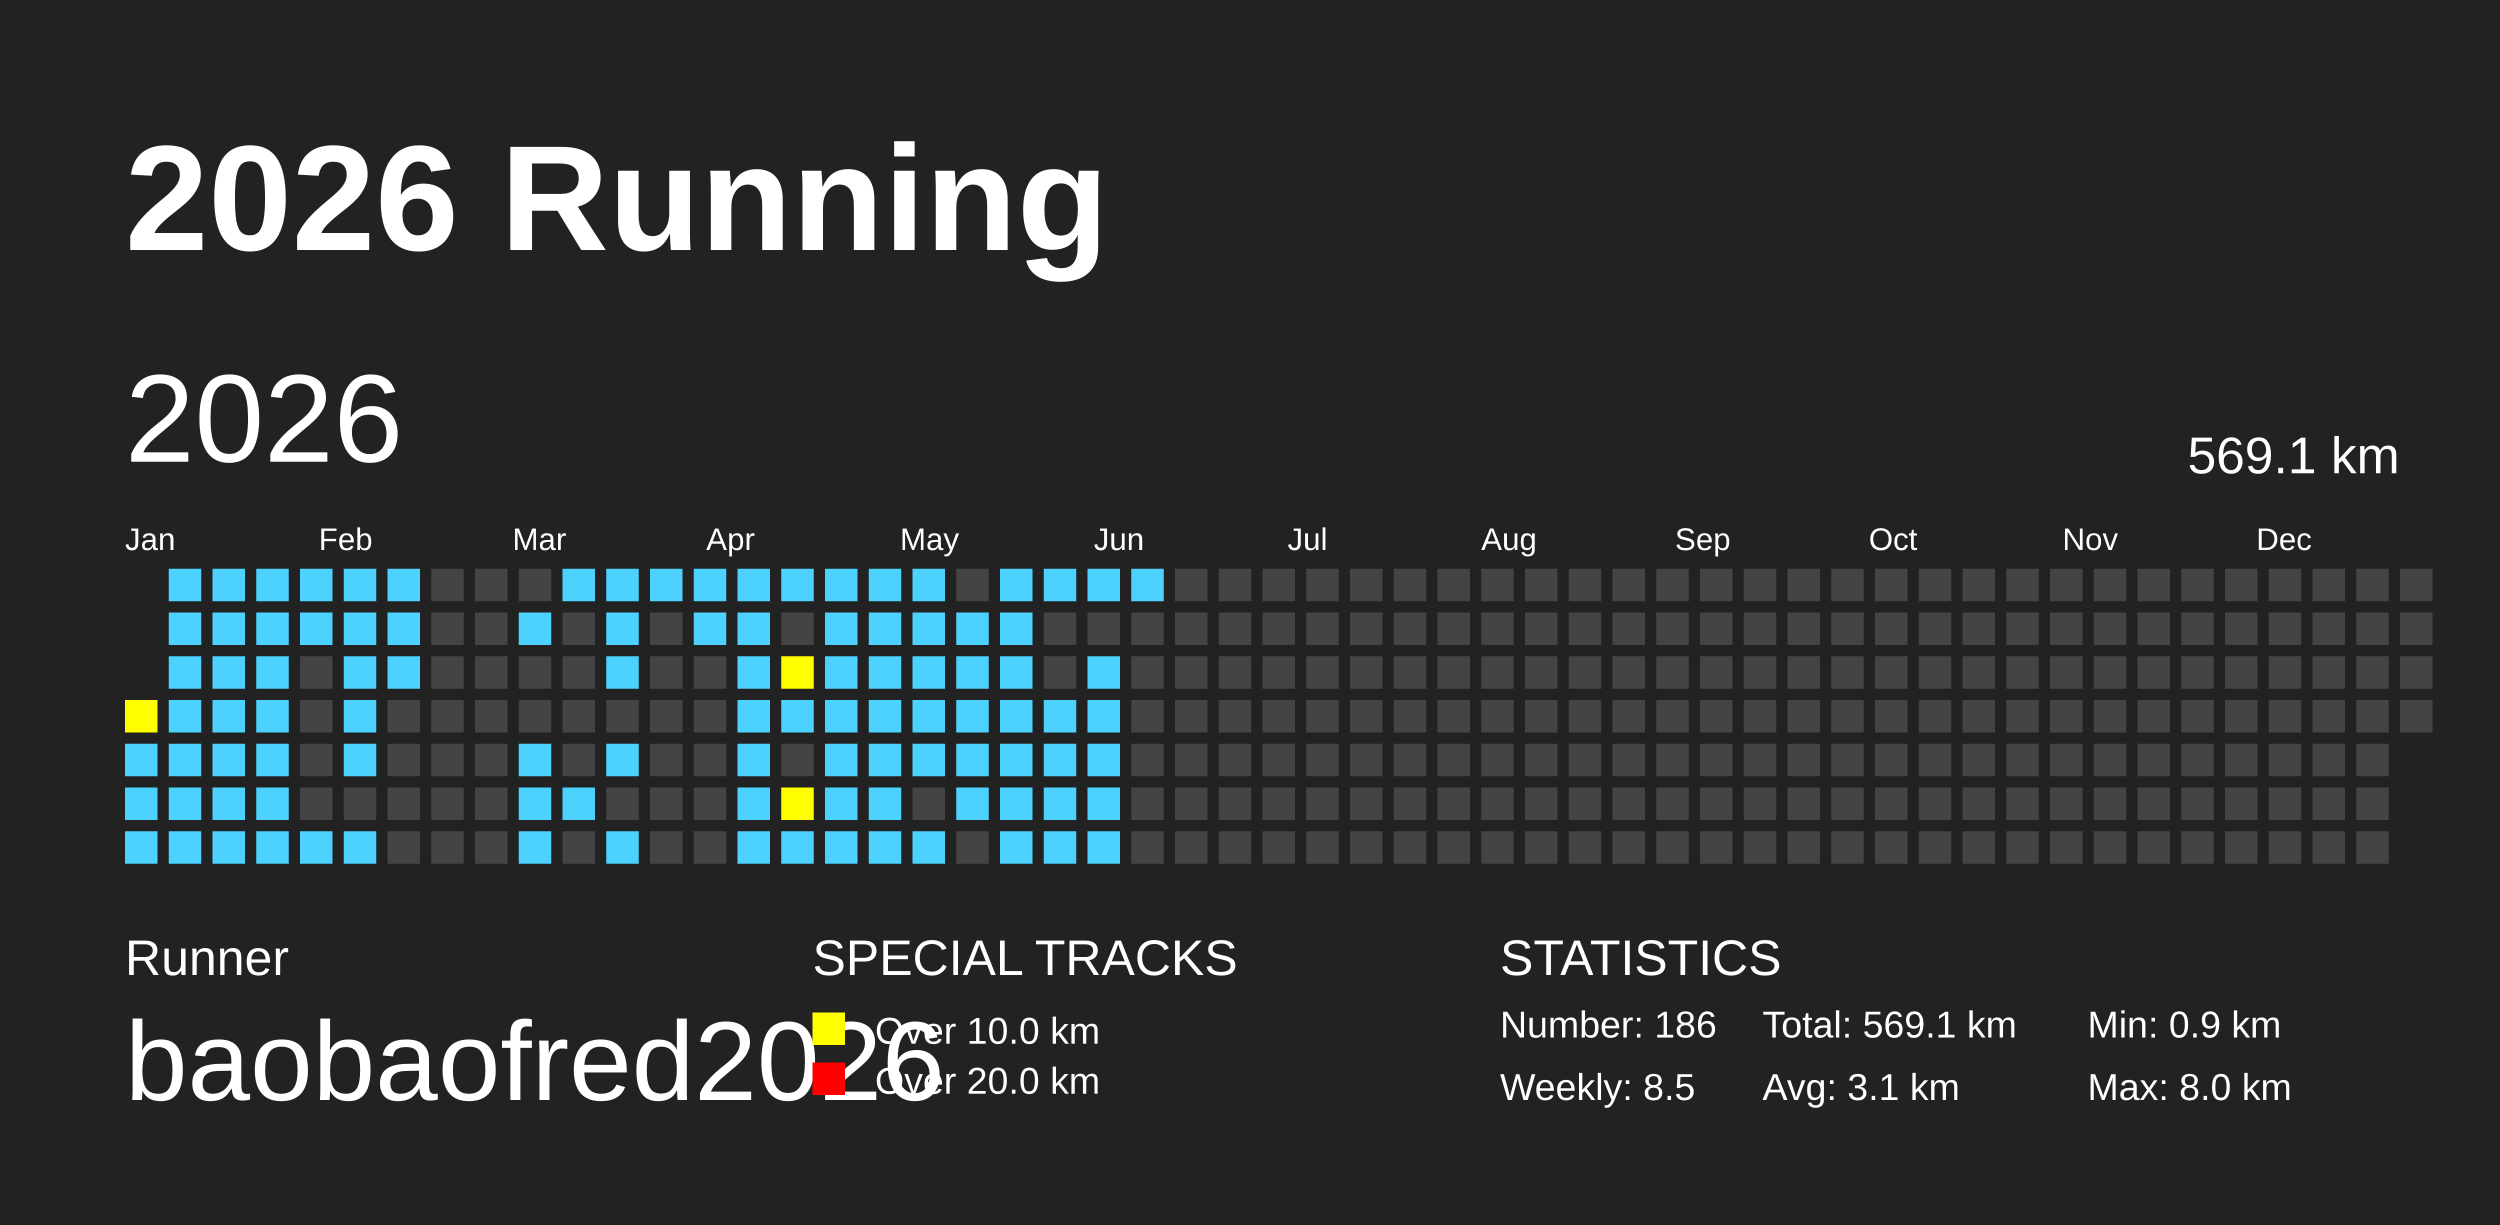
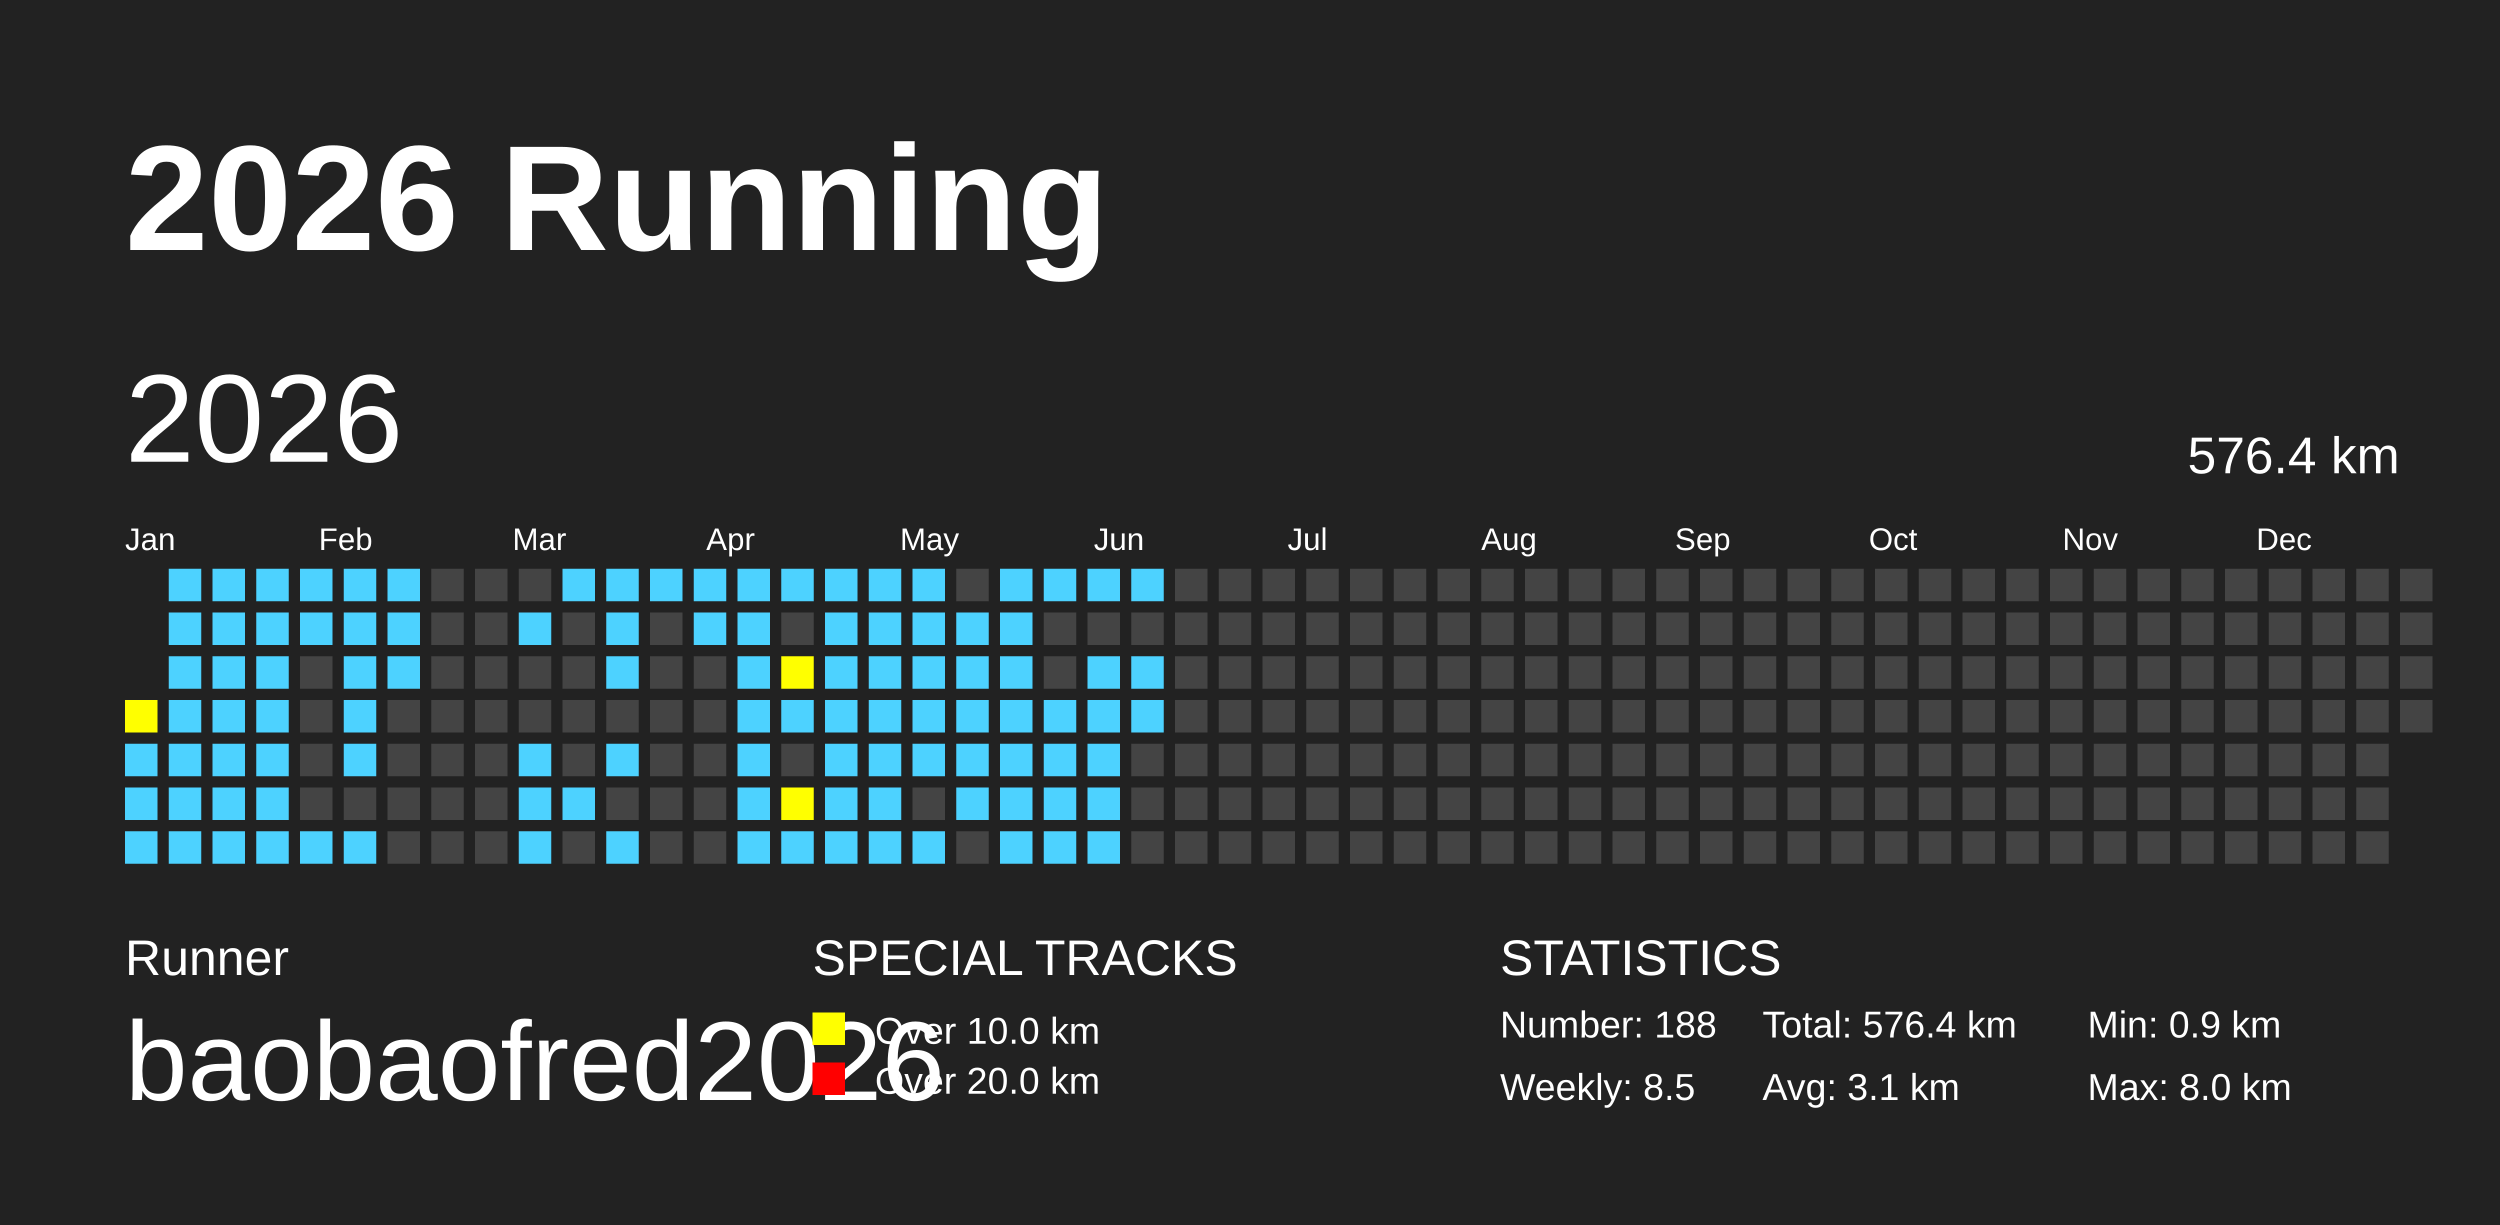
<svg xmlns="http://www.w3.org/2000/svg" baseProfile="full" height="98mm" version="1.1" viewBox="0,0,200,98" width="200mm">
  <defs />
  <rect fill="#222222" height="98" width="200" x="0" y="0" />
  <text fill="#FFFFFF" style="font-size:12px; font-family:Arial; font-weight:bold;" x="10" y="20">2026 Running</text>
  <text fill="#FFFFFF" style="font-size:4px; font-family:Arial" x="10" y="78">Runner</text>
  <text fill="#FFFFFF" style="font-size:9px; font-family:Arial" x="10" y="88">baobaofred2026</text>
  <text fill="#FFFFFF" style="font-size:4px; font-family:Arial" x="65" y="78">SPECIAL TRACKS</text>
  <rect fill="yellow" height="2.6" width="2.6" x="65" y="81" />
  <text fill="#FFFFFF" style="font-size:3px; font-family:Arial" x="70" y="83.5">Over 10.0 km</text>
  <rect fill="red" height="2.6" width="2.6" x="65" y="85" />
  <text fill="#FFFFFF" style="font-size:3px; font-family:Arial" x="70" y="87.5">Over 20.0 km</text>
  <text fill="#FFFFFF" style="font-size:4px; font-family:Arial" x="120" y="78">STATISTICS</text>
-   <text fill="#FFFFFF" style="font-size:3px; font-family:Arial" x="120" y="83">Number: 186</text>
+   <text fill="#FFFFFF" style="font-size:3px; font-family:Arial" x="120" y="83">Number: 188</text>
  <text fill="#FFFFFF" style="font-size:3px; font-family:Arial" x="120" y="88">Weekly: 8.5</text>
-   <text fill="#FFFFFF" style="font-size:3px; font-family:Arial" x="141" y="83">Total: 569.1 km</text>
+   <text fill="#FFFFFF" style="font-size:3px; font-family:Arial" x="141" y="83">Total: 576.4 km</text>
  <text fill="#FFFFFF" style="font-size:3px; font-family:Arial" x="141" y="88">Avg: 3.1 km</text>
  <text fill="#FFFFFF" style="font-size:3px; font-family:Arial" x="167" y="83">Min: 0.9 km</text>
  <text fill="#FFFFFF" style="font-size:3px; font-family:Arial" x="167" y="88">Max: 8.0 km</text>
  <text dominant-baseline="hanging" fill="#FFFFFF" style="font-size:10.0px; font-family:Arial;" x="10" y="30">2026</text>
-   <text dominant-baseline="hanging" fill="#FFFFFF" style="font-size:4.125px; font-family:Arial;" x="175" y="35">569.1 km</text>
+   <text dominant-baseline="hanging" fill="#FFFFFF" style="font-size:4.125px; font-family:Arial;" x="175" y="35">576.4 km</text>
  <text fill="#FFFFFF" style="font-size:2.5px; font-family:Arial" x="10.0" y="44">Jan</text>
  <text fill="#FFFFFF" style="font-size:2.5px; font-family:Arial" x="25.5" y="44">Feb</text>
  <text fill="#FFFFFF" style="font-size:2.5px; font-family:Arial" x="41.0" y="44">Mar</text>
  <text fill="#FFFFFF" style="font-size:2.5px; font-family:Arial" x="56.5" y="44">Apr</text>
  <text fill="#FFFFFF" style="font-size:2.5px; font-family:Arial" x="72.0" y="44">May</text>
  <text fill="#FFFFFF" style="font-size:2.5px; font-family:Arial" x="87.5" y="44">Jun</text>
  <text fill="#FFFFFF" style="font-size:2.5px; font-family:Arial" x="103.0" y="44">Jul</text>
  <text fill="#FFFFFF" style="font-size:2.5px; font-family:Arial" x="118.5" y="44">Aug</text>
  <text fill="#FFFFFF" style="font-size:2.5px; font-family:Arial" x="134.0" y="44">Sep</text>
  <text fill="#FFFFFF" style="font-size:2.5px; font-family:Arial" x="149.5" y="44">Oct</text>
  <text fill="#FFFFFF" style="font-size:2.5px; font-family:Arial" x="165.0" y="44">Nov</text>
  <text fill="#FFFFFF" style="font-size:2.5px; font-family:Arial" x="180.5" y="44">Dec</text>
  <rect fill="yellow" height="2.6" width="2.6" x="10.0" y="56.0" />
  <rect fill="#4DD2FF" height="2.6" width="2.6" x="10.0" y="59.5" />
  <rect fill="#4DD2FF" height="2.6" width="2.6" x="10.0" y="63.0" />
  <rect fill="#4DD2FF" height="2.6" width="2.6" x="10.0" y="66.5" />
  <rect fill="#4DD2FF" height="2.6" width="2.6" x="13.5" y="45.5" />
  <rect fill="#4DD2FF" height="2.6" width="2.6" x="13.5" y="49.0" />
  <rect fill="#4DD2FF" height="2.6" width="2.6" x="13.5" y="52.5" />
  <rect fill="#4DD2FF" height="2.6" width="2.6" x="13.5" y="56.0" />
  <rect fill="#4DD2FF" height="2.6" width="2.6" x="13.5" y="59.5" />
  <rect fill="#4DD2FF" height="2.6" width="2.6" x="13.5" y="63.0" />
  <rect fill="#4DD2FF" height="2.6" width="2.6" x="13.5" y="66.5" />
  <rect fill="#4DD2FF" height="2.6" width="2.6" x="17.0" y="45.5" />
  <rect fill="#4DD2FF" height="2.6" width="2.6" x="17.0" y="49.0" />
  <rect fill="#4DD2FF" height="2.6" width="2.6" x="17.0" y="52.5" />
  <rect fill="#4DD2FF" height="2.6" width="2.6" x="17.0" y="56.0" />
  <rect fill="#4DD2FF" height="2.6" width="2.6" x="17.0" y="59.5" />
  <rect fill="#4DD2FF" height="2.6" width="2.6" x="17.0" y="63.0" />
  <rect fill="#4DD2FF" height="2.6" width="2.6" x="17.0" y="66.5" />
  <rect fill="#4DD2FF" height="2.6" width="2.6" x="20.5" y="45.5" />
  <rect fill="#4DD2FF" height="2.6" width="2.6" x="20.5" y="49.0" />
  <rect fill="#4DD2FF" height="2.6" width="2.6" x="20.5" y="52.5" />
  <rect fill="#4DD2FF" height="2.6" width="2.6" x="20.5" y="56.0" />
  <rect fill="#4DD2FF" height="2.6" width="2.6" x="20.5" y="59.5" />
  <rect fill="#4DD2FF" height="2.6" width="2.6" x="20.5" y="63.0" />
  <rect fill="#4DD2FF" height="2.6" width="2.6" x="20.5" y="66.5" />
  <rect fill="#4DD2FF" height="2.6" width="2.6" x="24.0" y="45.5" />
  <rect fill="#4DD2FF" height="2.6" width="2.6" x="24.0" y="49.0" />
  <rect fill="#444444" height="2.6" width="2.6" x="24.0" y="52.5" />
  <rect fill="#444444" height="2.6" width="2.6" x="24.0" y="56.0" />
  <rect fill="#444444" height="2.6" width="2.6" x="24.0" y="59.5" />
  <rect fill="#444444" height="2.6" width="2.6" x="24.0" y="63.0" />
  <rect fill="#4DD2FF" height="2.6" width="2.6" x="24.0" y="66.5" />
  <rect fill="#4DD2FF" height="2.6" width="2.6" x="27.5" y="45.5" />
  <rect fill="#4DD2FF" height="2.6" width="2.6" x="27.5" y="49.0" />
  <rect fill="#4DD2FF" height="2.6" width="2.6" x="27.5" y="52.5" />
  <rect fill="#4DD2FF" height="2.6" width="2.6" x="27.5" y="56.0" />
  <rect fill="#4DD2FF" height="2.6" width="2.6" x="27.5" y="59.5" />
  <rect fill="#444444" height="2.6" width="2.6" x="27.5" y="63.0" />
  <rect fill="#4DD2FF" height="2.6" width="2.6" x="27.5" y="66.5" />
  <rect fill="#4DD2FF" height="2.6" width="2.6" x="31.0" y="45.5" />
  <rect fill="#4DD2FF" height="2.6" width="2.6" x="31.0" y="49.0" />
  <rect fill="#4DD2FF" height="2.6" width="2.6" x="31.0" y="52.5" />
  <rect fill="#444444" height="2.6" width="2.6" x="31.0" y="56.0" />
  <rect fill="#444444" height="2.6" width="2.6" x="31.0" y="59.5" />
  <rect fill="#444444" height="2.6" width="2.6" x="31.0" y="63.0" />
  <rect fill="#444444" height="2.6" width="2.6" x="31.0" y="66.5" />
  <rect fill="#444444" height="2.6" width="2.6" x="34.5" y="45.5" />
  <rect fill="#444444" height="2.6" width="2.6" x="34.5" y="49.0" />
  <rect fill="#444444" height="2.6" width="2.6" x="34.5" y="52.5" />
  <rect fill="#444444" height="2.6" width="2.6" x="34.5" y="56.0" />
  <rect fill="#444444" height="2.6" width="2.6" x="34.5" y="59.5" />
  <rect fill="#444444" height="2.6" width="2.6" x="34.5" y="63.0" />
  <rect fill="#444444" height="2.6" width="2.6" x="34.5" y="66.5" />
  <rect fill="#444444" height="2.6" width="2.6" x="38.0" y="45.5" />
  <rect fill="#444444" height="2.6" width="2.6" x="38.0" y="49.0" />
  <rect fill="#444444" height="2.6" width="2.6" x="38.0" y="52.5" />
  <rect fill="#444444" height="2.6" width="2.6" x="38.0" y="56.0" />
  <rect fill="#444444" height="2.6" width="2.6" x="38.0" y="59.5" />
  <rect fill="#444444" height="2.6" width="2.6" x="38.0" y="63.0" />
  <rect fill="#444444" height="2.6" width="2.6" x="38.0" y="66.5" />
  <rect fill="#444444" height="2.6" width="2.6" x="41.5" y="45.5" />
  <rect fill="#4DD2FF" height="2.6" width="2.6" x="41.5" y="49.0" />
  <rect fill="#444444" height="2.6" width="2.6" x="41.5" y="52.5" />
  <rect fill="#444444" height="2.6" width="2.6" x="41.5" y="56.0" />
  <rect fill="#4DD2FF" height="2.6" width="2.6" x="41.5" y="59.5" />
  <rect fill="#4DD2FF" height="2.6" width="2.6" x="41.5" y="63.0" />
  <rect fill="#4DD2FF" height="2.6" width="2.6" x="41.5" y="66.5" />
  <rect fill="#4DD2FF" height="2.6" width="2.6" x="45.0" y="45.5" />
  <rect fill="#444444" height="2.6" width="2.6" x="45.0" y="49.0" />
  <rect fill="#444444" height="2.6" width="2.6" x="45.0" y="52.5" />
  <rect fill="#444444" height="2.6" width="2.6" x="45.0" y="56.0" />
  <rect fill="#444444" height="2.6" width="2.6" x="45.0" y="59.5" />
  <rect fill="#4DD2FF" height="2.6" width="2.6" x="45.0" y="63.0" />
  <rect fill="#444444" height="2.6" width="2.6" x="45.0" y="66.5" />
  <rect fill="#4DD2FF" height="2.6" width="2.6" x="48.5" y="45.5" />
  <rect fill="#4DD2FF" height="2.6" width="2.6" x="48.5" y="49.0" />
  <rect fill="#4DD2FF" height="2.6" width="2.6" x="48.5" y="52.5" />
  <rect fill="#444444" height="2.6" width="2.6" x="48.5" y="56.0" />
  <rect fill="#4DD2FF" height="2.6" width="2.6" x="48.5" y="59.5" />
  <rect fill="#444444" height="2.6" width="2.6" x="48.5" y="63.0" />
  <rect fill="#4DD2FF" height="2.6" width="2.6" x="48.5" y="66.5" />
  <rect fill="#4DD2FF" height="2.6" width="2.6" x="52.0" y="45.5" />
  <rect fill="#444444" height="2.6" width="2.6" x="52.0" y="49.0" />
  <rect fill="#444444" height="2.6" width="2.6" x="52.0" y="52.5" />
  <rect fill="#444444" height="2.6" width="2.6" x="52.0" y="56.0" />
  <rect fill="#444444" height="2.6" width="2.6" x="52.0" y="59.5" />
  <rect fill="#444444" height="2.6" width="2.6" x="52.0" y="63.0" />
  <rect fill="#444444" height="2.6" width="2.6" x="52.0" y="66.5" />
  <rect fill="#4DD2FF" height="2.6" width="2.6" x="55.5" y="45.5" />
  <rect fill="#4DD2FF" height="2.6" width="2.6" x="55.5" y="49.0" />
  <rect fill="#444444" height="2.6" width="2.6" x="55.5" y="52.5" />
  <rect fill="#444444" height="2.6" width="2.6" x="55.5" y="56.0" />
  <rect fill="#444444" height="2.6" width="2.6" x="55.5" y="59.5" />
  <rect fill="#444444" height="2.6" width="2.6" x="55.5" y="63.0" />
  <rect fill="#444444" height="2.6" width="2.6" x="55.5" y="66.5" />
  <rect fill="#4DD2FF" height="2.6" width="2.6" x="59.0" y="45.5" />
  <rect fill="#4DD2FF" height="2.6" width="2.6" x="59.0" y="49.0" />
  <rect fill="#4DD2FF" height="2.6" width="2.6" x="59.0" y="52.5" />
  <rect fill="#4DD2FF" height="2.6" width="2.6" x="59.0" y="56.0" />
  <rect fill="#4DD2FF" height="2.6" width="2.6" x="59.0" y="59.5" />
  <rect fill="#4DD2FF" height="2.6" width="2.6" x="59.0" y="63.0" />
  <rect fill="#4DD2FF" height="2.6" width="2.6" x="59.0" y="66.5" />
  <rect fill="#4DD2FF" height="2.6" width="2.6" x="62.5" y="45.5" />
  <rect fill="#444444" height="2.6" width="2.6" x="62.5" y="49.0" />
  <rect fill="yellow" height="2.6" width="2.6" x="62.5" y="52.5" />
  <rect fill="#4DD2FF" height="2.6" width="2.6" x="62.5" y="56.0" />
  <rect fill="#444444" height="2.6" width="2.6" x="62.5" y="59.5" />
  <rect fill="yellow" height="2.6" width="2.6" x="62.5" y="63.0" />
  <rect fill="#4DD2FF" height="2.6" width="2.6" x="62.5" y="66.5" />
  <rect fill="#4DD2FF" height="2.6" width="2.6" x="66.0" y="45.5" />
  <rect fill="#4DD2FF" height="2.6" width="2.6" x="66.0" y="49.0" />
  <rect fill="#4DD2FF" height="2.6" width="2.6" x="66.0" y="52.5" />
  <rect fill="#4DD2FF" height="2.6" width="2.6" x="66.0" y="56.0" />
  <rect fill="#4DD2FF" height="2.6" width="2.6" x="66.0" y="59.5" />
  <rect fill="#4DD2FF" height="2.6" width="2.6" x="66.0" y="63.0" />
  <rect fill="#4DD2FF" height="2.6" width="2.6" x="66.0" y="66.5" />
  <rect fill="#4DD2FF" height="2.6" width="2.6" x="69.5" y="45.5" />
  <rect fill="#4DD2FF" height="2.6" width="2.6" x="69.5" y="49.0" />
  <rect fill="#4DD2FF" height="2.6" width="2.6" x="69.5" y="52.5" />
  <rect fill="#4DD2FF" height="2.6" width="2.6" x="69.5" y="56.0" />
  <rect fill="#4DD2FF" height="2.6" width="2.6" x="69.5" y="59.5" />
  <rect fill="#4DD2FF" height="2.6" width="2.6" x="69.5" y="63.0" />
  <rect fill="#4DD2FF" height="2.6" width="2.6" x="69.5" y="66.5" />
  <rect fill="#4DD2FF" height="2.6" width="2.6" x="73.0" y="45.5" />
  <rect fill="#4DD2FF" height="2.6" width="2.6" x="73.0" y="49.0" />
  <rect fill="#4DD2FF" height="2.6" width="2.6" x="73.0" y="52.5" />
  <rect fill="#4DD2FF" height="2.6" width="2.6" x="73.0" y="56.0" />
  <rect fill="#4DD2FF" height="2.6" width="2.6" x="73.0" y="59.5" />
  <rect fill="#444444" height="2.6" width="2.6" x="73.0" y="63.0" />
  <rect fill="#4DD2FF" height="2.6" width="2.6" x="73.0" y="66.5" />
  <rect fill="#444444" height="2.6" width="2.6" x="76.5" y="45.5" />
  <rect fill="#4DD2FF" height="2.6" width="2.6" x="76.5" y="49.0" />
  <rect fill="#4DD2FF" height="2.6" width="2.6" x="76.5" y="52.5" />
  <rect fill="#4DD2FF" height="2.6" width="2.6" x="76.5" y="56.0" />
  <rect fill="#4DD2FF" height="2.6" width="2.6" x="76.5" y="59.5" />
  <rect fill="#4DD2FF" height="2.6" width="2.6" x="76.5" y="63.0" />
  <rect fill="#444444" height="2.6" width="2.6" x="76.5" y="66.5" />
  <rect fill="#4DD2FF" height="2.6" width="2.6" x="80.0" y="45.5" />
  <rect fill="#4DD2FF" height="2.6" width="2.6" x="80.0" y="49.0" />
  <rect fill="#4DD2FF" height="2.6" width="2.6" x="80.0" y="52.5" />
  <rect fill="#4DD2FF" height="2.6" width="2.6" x="80.0" y="56.0" />
  <rect fill="#4DD2FF" height="2.6" width="2.6" x="80.0" y="59.5" />
  <rect fill="#4DD2FF" height="2.6" width="2.6" x="80.0" y="63.0" />
  <rect fill="#4DD2FF" height="2.6" width="2.6" x="80.0" y="66.5" />
  <rect fill="#4DD2FF" height="2.6" width="2.6" x="83.5" y="45.5" />
  <rect fill="#444444" height="2.6" width="2.6" x="83.5" y="49.0" />
  <rect fill="#444444" height="2.6" width="2.6" x="83.5" y="52.5" />
  <rect fill="#4DD2FF" height="2.6" width="2.6" x="83.5" y="56.0" />
  <rect fill="#4DD2FF" height="2.6" width="2.6" x="83.5" y="59.5" />
  <rect fill="#4DD2FF" height="2.6" width="2.6" x="83.5" y="63.0" />
  <rect fill="#4DD2FF" height="2.6" width="2.6" x="83.5" y="66.5" />
  <rect fill="#4DD2FF" height="2.6" width="2.6" x="87.0" y="45.5" />
  <rect fill="#444444" height="2.6" width="2.6" x="87.0" y="49.0" />
  <rect fill="#4DD2FF" height="2.6" width="2.6" x="87.0" y="52.5" />
  <rect fill="#4DD2FF" height="2.6" width="2.6" x="87.0" y="56.0" />
  <rect fill="#4DD2FF" height="2.6" width="2.6" x="87.0" y="59.5" />
  <rect fill="#4DD2FF" height="2.6" width="2.6" x="87.0" y="63.0" />
  <rect fill="#4DD2FF" height="2.6" width="2.6" x="87.0" y="66.5" />
  <rect fill="#4DD2FF" height="2.6" width="2.6" x="90.5" y="45.5" />
  <rect fill="#444444" height="2.6" width="2.6" x="90.5" y="49.0" />
-   <rect fill="#444444" height="2.6" width="2.6" x="90.5" y="52.5" />
-   <rect fill="#444444" height="2.6" width="2.6" x="90.5" y="56.0" />
+   <rect fill="#4DD2FF" height="2.6" width="2.6" x="90.5" y="52.5" />
+   <rect fill="#4DD2FF" height="2.6" width="2.6" x="90.5" y="56.0" />
  <rect fill="#444444" height="2.6" width="2.6" x="90.5" y="59.5" />
  <rect fill="#444444" height="2.6" width="2.6" x="90.5" y="63.0" />
  <rect fill="#444444" height="2.6" width="2.6" x="90.5" y="66.5" />
  <rect fill="#444444" height="2.6" width="2.6" x="94.0" y="45.5" />
  <rect fill="#444444" height="2.6" width="2.6" x="94.0" y="49.0" />
  <rect fill="#444444" height="2.6" width="2.6" x="94.0" y="52.5" />
  <rect fill="#444444" height="2.6" width="2.6" x="94.0" y="56.0" />
  <rect fill="#444444" height="2.6" width="2.6" x="94.0" y="59.5" />
  <rect fill="#444444" height="2.6" width="2.6" x="94.0" y="63.0" />
  <rect fill="#444444" height="2.6" width="2.6" x="94.0" y="66.5" />
  <rect fill="#444444" height="2.6" width="2.6" x="97.5" y="45.5" />
  <rect fill="#444444" height="2.6" width="2.6" x="97.5" y="49.0" />
  <rect fill="#444444" height="2.6" width="2.6" x="97.5" y="52.5" />
  <rect fill="#444444" height="2.6" width="2.6" x="97.5" y="56.0" />
  <rect fill="#444444" height="2.6" width="2.6" x="97.5" y="59.5" />
  <rect fill="#444444" height="2.6" width="2.6" x="97.5" y="63.0" />
  <rect fill="#444444" height="2.6" width="2.6" x="97.5" y="66.5" />
  <rect fill="#444444" height="2.6" width="2.6" x="101.0" y="45.5" />
  <rect fill="#444444" height="2.6" width="2.6" x="101.0" y="49.0" />
  <rect fill="#444444" height="2.6" width="2.6" x="101.0" y="52.5" />
  <rect fill="#444444" height="2.6" width="2.6" x="101.0" y="56.0" />
  <rect fill="#444444" height="2.6" width="2.6" x="101.0" y="59.5" />
  <rect fill="#444444" height="2.6" width="2.6" x="101.0" y="63.0" />
  <rect fill="#444444" height="2.6" width="2.6" x="101.0" y="66.5" />
  <rect fill="#444444" height="2.6" width="2.6" x="104.5" y="45.5" />
  <rect fill="#444444" height="2.6" width="2.6" x="104.5" y="49.0" />
  <rect fill="#444444" height="2.6" width="2.6" x="104.5" y="52.5" />
  <rect fill="#444444" height="2.6" width="2.6" x="104.5" y="56.0" />
  <rect fill="#444444" height="2.6" width="2.6" x="104.5" y="59.5" />
  <rect fill="#444444" height="2.6" width="2.6" x="104.5" y="63.0" />
  <rect fill="#444444" height="2.6" width="2.6" x="104.5" y="66.5" />
  <rect fill="#444444" height="2.6" width="2.6" x="108.0" y="45.5" />
  <rect fill="#444444" height="2.6" width="2.6" x="108.0" y="49.0" />
  <rect fill="#444444" height="2.6" width="2.6" x="108.0" y="52.5" />
  <rect fill="#444444" height="2.6" width="2.6" x="108.0" y="56.0" />
  <rect fill="#444444" height="2.6" width="2.6" x="108.0" y="59.5" />
  <rect fill="#444444" height="2.6" width="2.6" x="108.0" y="63.0" />
  <rect fill="#444444" height="2.6" width="2.6" x="108.0" y="66.5" />
  <rect fill="#444444" height="2.6" width="2.6" x="111.5" y="45.5" />
  <rect fill="#444444" height="2.6" width="2.6" x="111.5" y="49.0" />
  <rect fill="#444444" height="2.6" width="2.6" x="111.5" y="52.5" />
  <rect fill="#444444" height="2.6" width="2.6" x="111.5" y="56.0" />
  <rect fill="#444444" height="2.6" width="2.6" x="111.5" y="59.5" />
  <rect fill="#444444" height="2.6" width="2.6" x="111.5" y="63.0" />
  <rect fill="#444444" height="2.6" width="2.6" x="111.5" y="66.5" />
  <rect fill="#444444" height="2.6" width="2.6" x="115.0" y="45.5" />
  <rect fill="#444444" height="2.6" width="2.6" x="115.0" y="49.0" />
  <rect fill="#444444" height="2.6" width="2.6" x="115.0" y="52.5" />
  <rect fill="#444444" height="2.6" width="2.6" x="115.0" y="56.0" />
  <rect fill="#444444" height="2.6" width="2.6" x="115.0" y="59.5" />
  <rect fill="#444444" height="2.6" width="2.6" x="115.0" y="63.0" />
  <rect fill="#444444" height="2.6" width="2.6" x="115.0" y="66.5" />
  <rect fill="#444444" height="2.6" width="2.6" x="118.5" y="45.5" />
  <rect fill="#444444" height="2.6" width="2.6" x="118.5" y="49.0" />
  <rect fill="#444444" height="2.6" width="2.6" x="118.5" y="52.5" />
  <rect fill="#444444" height="2.6" width="2.6" x="118.5" y="56.0" />
  <rect fill="#444444" height="2.6" width="2.6" x="118.5" y="59.5" />
  <rect fill="#444444" height="2.6" width="2.6" x="118.5" y="63.0" />
  <rect fill="#444444" height="2.6" width="2.6" x="118.5" y="66.5" />
  <rect fill="#444444" height="2.6" width="2.6" x="122.0" y="45.5" />
  <rect fill="#444444" height="2.6" width="2.6" x="122.0" y="49.0" />
  <rect fill="#444444" height="2.6" width="2.6" x="122.0" y="52.5" />
  <rect fill="#444444" height="2.6" width="2.6" x="122.0" y="56.0" />
  <rect fill="#444444" height="2.6" width="2.6" x="122.0" y="59.5" />
  <rect fill="#444444" height="2.6" width="2.6" x="122.0" y="63.0" />
  <rect fill="#444444" height="2.6" width="2.6" x="122.0" y="66.5" />
  <rect fill="#444444" height="2.6" width="2.6" x="125.5" y="45.5" />
  <rect fill="#444444" height="2.6" width="2.6" x="125.5" y="49.0" />
  <rect fill="#444444" height="2.6" width="2.6" x="125.5" y="52.5" />
  <rect fill="#444444" height="2.6" width="2.6" x="125.5" y="56.0" />
  <rect fill="#444444" height="2.6" width="2.6" x="125.5" y="59.5" />
  <rect fill="#444444" height="2.6" width="2.6" x="125.5" y="63.0" />
  <rect fill="#444444" height="2.6" width="2.6" x="125.5" y="66.5" />
  <rect fill="#444444" height="2.6" width="2.6" x="129.0" y="45.5" />
  <rect fill="#444444" height="2.6" width="2.6" x="129.0" y="49.0" />
  <rect fill="#444444" height="2.6" width="2.6" x="129.0" y="52.5" />
  <rect fill="#444444" height="2.6" width="2.6" x="129.0" y="56.0" />
  <rect fill="#444444" height="2.6" width="2.6" x="129.0" y="59.5" />
  <rect fill="#444444" height="2.6" width="2.6" x="129.0" y="63.0" />
  <rect fill="#444444" height="2.6" width="2.6" x="129.0" y="66.5" />
  <rect fill="#444444" height="2.6" width="2.6" x="132.5" y="45.5" />
  <rect fill="#444444" height="2.6" width="2.6" x="132.5" y="49.0" />
  <rect fill="#444444" height="2.6" width="2.6" x="132.5" y="52.5" />
  <rect fill="#444444" height="2.6" width="2.6" x="132.5" y="56.0" />
  <rect fill="#444444" height="2.6" width="2.6" x="132.5" y="59.5" />
  <rect fill="#444444" height="2.6" width="2.6" x="132.5" y="63.0" />
  <rect fill="#444444" height="2.6" width="2.6" x="132.5" y="66.5" />
  <rect fill="#444444" height="2.6" width="2.6" x="136.0" y="45.5" />
  <rect fill="#444444" height="2.6" width="2.6" x="136.0" y="49.0" />
  <rect fill="#444444" height="2.6" width="2.6" x="136.0" y="52.5" />
  <rect fill="#444444" height="2.6" width="2.6" x="136.0" y="56.0" />
  <rect fill="#444444" height="2.6" width="2.6" x="136.0" y="59.5" />
  <rect fill="#444444" height="2.6" width="2.6" x="136.0" y="63.0" />
  <rect fill="#444444" height="2.6" width="2.6" x="136.0" y="66.5" />
  <rect fill="#444444" height="2.6" width="2.6" x="139.5" y="45.5" />
  <rect fill="#444444" height="2.6" width="2.6" x="139.5" y="49.0" />
  <rect fill="#444444" height="2.6" width="2.6" x="139.5" y="52.5" />
  <rect fill="#444444" height="2.6" width="2.6" x="139.5" y="56.0" />
  <rect fill="#444444" height="2.6" width="2.6" x="139.5" y="59.5" />
  <rect fill="#444444" height="2.6" width="2.6" x="139.5" y="63.0" />
  <rect fill="#444444" height="2.6" width="2.6" x="139.5" y="66.5" />
  <rect fill="#444444" height="2.6" width="2.6" x="143.0" y="45.5" />
  <rect fill="#444444" height="2.6" width="2.6" x="143.0" y="49.0" />
  <rect fill="#444444" height="2.6" width="2.6" x="143.0" y="52.5" />
  <rect fill="#444444" height="2.6" width="2.6" x="143.0" y="56.0" />
  <rect fill="#444444" height="2.6" width="2.6" x="143.0" y="59.5" />
  <rect fill="#444444" height="2.6" width="2.6" x="143.0" y="63.0" />
  <rect fill="#444444" height="2.6" width="2.6" x="143.0" y="66.5" />
  <rect fill="#444444" height="2.6" width="2.6" x="146.5" y="45.5" />
  <rect fill="#444444" height="2.6" width="2.6" x="146.5" y="49.0" />
  <rect fill="#444444" height="2.6" width="2.6" x="146.5" y="52.5" />
  <rect fill="#444444" height="2.6" width="2.6" x="146.5" y="56.0" />
  <rect fill="#444444" height="2.6" width="2.6" x="146.5" y="59.5" />
  <rect fill="#444444" height="2.6" width="2.6" x="146.5" y="63.0" />
  <rect fill="#444444" height="2.6" width="2.6" x="146.5" y="66.5" />
  <rect fill="#444444" height="2.6" width="2.6" x="150.0" y="45.5" />
  <rect fill="#444444" height="2.6" width="2.6" x="150.0" y="49.0" />
  <rect fill="#444444" height="2.6" width="2.6" x="150.0" y="52.5" />
  <rect fill="#444444" height="2.6" width="2.6" x="150.0" y="56.0" />
  <rect fill="#444444" height="2.6" width="2.6" x="150.0" y="59.5" />
  <rect fill="#444444" height="2.6" width="2.6" x="150.0" y="63.0" />
  <rect fill="#444444" height="2.6" width="2.6" x="150.0" y="66.5" />
  <rect fill="#444444" height="2.6" width="2.6" x="153.5" y="45.5" />
  <rect fill="#444444" height="2.6" width="2.6" x="153.5" y="49.0" />
  <rect fill="#444444" height="2.6" width="2.6" x="153.5" y="52.5" />
  <rect fill="#444444" height="2.6" width="2.6" x="153.5" y="56.0" />
  <rect fill="#444444" height="2.6" width="2.6" x="153.5" y="59.5" />
  <rect fill="#444444" height="2.6" width="2.6" x="153.5" y="63.0" />
  <rect fill="#444444" height="2.6" width="2.6" x="153.5" y="66.5" />
  <rect fill="#444444" height="2.6" width="2.6" x="157.0" y="45.5" />
  <rect fill="#444444" height="2.6" width="2.6" x="157.0" y="49.0" />
  <rect fill="#444444" height="2.6" width="2.6" x="157.0" y="52.5" />
  <rect fill="#444444" height="2.6" width="2.6" x="157.0" y="56.0" />
  <rect fill="#444444" height="2.6" width="2.6" x="157.0" y="59.5" />
  <rect fill="#444444" height="2.6" width="2.6" x="157.0" y="63.0" />
  <rect fill="#444444" height="2.6" width="2.6" x="157.0" y="66.5" />
  <rect fill="#444444" height="2.6" width="2.6" x="160.5" y="45.5" />
  <rect fill="#444444" height="2.6" width="2.6" x="160.5" y="49.0" />
  <rect fill="#444444" height="2.6" width="2.6" x="160.5" y="52.5" />
  <rect fill="#444444" height="2.6" width="2.6" x="160.5" y="56.0" />
  <rect fill="#444444" height="2.6" width="2.6" x="160.5" y="59.5" />
  <rect fill="#444444" height="2.6" width="2.6" x="160.5" y="63.0" />
  <rect fill="#444444" height="2.6" width="2.6" x="160.5" y="66.5" />
  <rect fill="#444444" height="2.6" width="2.6" x="164.0" y="45.5" />
  <rect fill="#444444" height="2.6" width="2.6" x="164.0" y="49.0" />
  <rect fill="#444444" height="2.6" width="2.6" x="164.0" y="52.5" />
  <rect fill="#444444" height="2.6" width="2.6" x="164.0" y="56.0" />
  <rect fill="#444444" height="2.6" width="2.6" x="164.0" y="59.5" />
  <rect fill="#444444" height="2.6" width="2.6" x="164.0" y="63.0" />
  <rect fill="#444444" height="2.6" width="2.6" x="164.0" y="66.5" />
  <rect fill="#444444" height="2.6" width="2.6" x="167.5" y="45.5" />
  <rect fill="#444444" height="2.6" width="2.6" x="167.5" y="49.0" />
  <rect fill="#444444" height="2.6" width="2.6" x="167.5" y="52.5" />
  <rect fill="#444444" height="2.6" width="2.6" x="167.5" y="56.0" />
  <rect fill="#444444" height="2.6" width="2.6" x="167.5" y="59.5" />
  <rect fill="#444444" height="2.6" width="2.6" x="167.5" y="63.0" />
  <rect fill="#444444" height="2.6" width="2.6" x="167.5" y="66.5" />
  <rect fill="#444444" height="2.6" width="2.6" x="171.0" y="45.5" />
  <rect fill="#444444" height="2.6" width="2.6" x="171.0" y="49.0" />
  <rect fill="#444444" height="2.6" width="2.6" x="171.0" y="52.5" />
  <rect fill="#444444" height="2.6" width="2.6" x="171.0" y="56.0" />
  <rect fill="#444444" height="2.6" width="2.6" x="171.0" y="59.5" />
  <rect fill="#444444" height="2.6" width="2.6" x="171.0" y="63.0" />
  <rect fill="#444444" height="2.6" width="2.6" x="171.0" y="66.5" />
  <rect fill="#444444" height="2.6" width="2.6" x="174.5" y="45.5" />
  <rect fill="#444444" height="2.6" width="2.6" x="174.5" y="49.0" />
  <rect fill="#444444" height="2.6" width="2.6" x="174.5" y="52.5" />
  <rect fill="#444444" height="2.6" width="2.6" x="174.5" y="56.0" />
  <rect fill="#444444" height="2.6" width="2.6" x="174.5" y="59.5" />
  <rect fill="#444444" height="2.6" width="2.6" x="174.5" y="63.0" />
  <rect fill="#444444" height="2.6" width="2.6" x="174.5" y="66.5" />
  <rect fill="#444444" height="2.6" width="2.6" x="178.0" y="45.5" />
  <rect fill="#444444" height="2.6" width="2.6" x="178.0" y="49.0" />
  <rect fill="#444444" height="2.6" width="2.6" x="178.0" y="52.5" />
  <rect fill="#444444" height="2.6" width="2.6" x="178.0" y="56.0" />
  <rect fill="#444444" height="2.6" width="2.6" x="178.0" y="59.5" />
  <rect fill="#444444" height="2.6" width="2.6" x="178.0" y="63.0" />
  <rect fill="#444444" height="2.6" width="2.6" x="178.0" y="66.5" />
  <rect fill="#444444" height="2.6" width="2.6" x="181.5" y="45.5" />
  <rect fill="#444444" height="2.6" width="2.6" x="181.5" y="49.0" />
  <rect fill="#444444" height="2.6" width="2.6" x="181.5" y="52.5" />
  <rect fill="#444444" height="2.6" width="2.6" x="181.5" y="56.0" />
  <rect fill="#444444" height="2.6" width="2.6" x="181.5" y="59.5" />
  <rect fill="#444444" height="2.6" width="2.6" x="181.5" y="63.0" />
  <rect fill="#444444" height="2.6" width="2.6" x="181.5" y="66.5" />
  <rect fill="#444444" height="2.6" width="2.6" x="185.0" y="45.5" />
  <rect fill="#444444" height="2.6" width="2.6" x="185.0" y="49.0" />
  <rect fill="#444444" height="2.6" width="2.6" x="185.0" y="52.5" />
  <rect fill="#444444" height="2.6" width="2.6" x="185.0" y="56.0" />
  <rect fill="#444444" height="2.6" width="2.6" x="185.0" y="59.5" />
  <rect fill="#444444" height="2.6" width="2.6" x="185.0" y="63.0" />
  <rect fill="#444444" height="2.6" width="2.6" x="185.0" y="66.5" />
  <rect fill="#444444" height="2.6" width="2.6" x="188.5" y="45.5" />
  <rect fill="#444444" height="2.6" width="2.6" x="188.5" y="49.0" />
  <rect fill="#444444" height="2.6" width="2.6" x="188.5" y="52.5" />
  <rect fill="#444444" height="2.6" width="2.6" x="188.5" y="56.0" />
  <rect fill="#444444" height="2.6" width="2.6" x="188.5" y="59.5" />
  <rect fill="#444444" height="2.6" width="2.6" x="188.5" y="63.0" />
  <rect fill="#444444" height="2.6" width="2.6" x="188.5" y="66.5" />
  <rect fill="#444444" height="2.6" width="2.6" x="192.0" y="45.5" />
  <rect fill="#444444" height="2.6" width="2.6" x="192.0" y="49.0" />
  <rect fill="#444444" height="2.6" width="2.6" x="192.0" y="52.5" />
  <rect fill="#444444" height="2.6" width="2.6" x="192.0" y="56.0" />
</svg>
